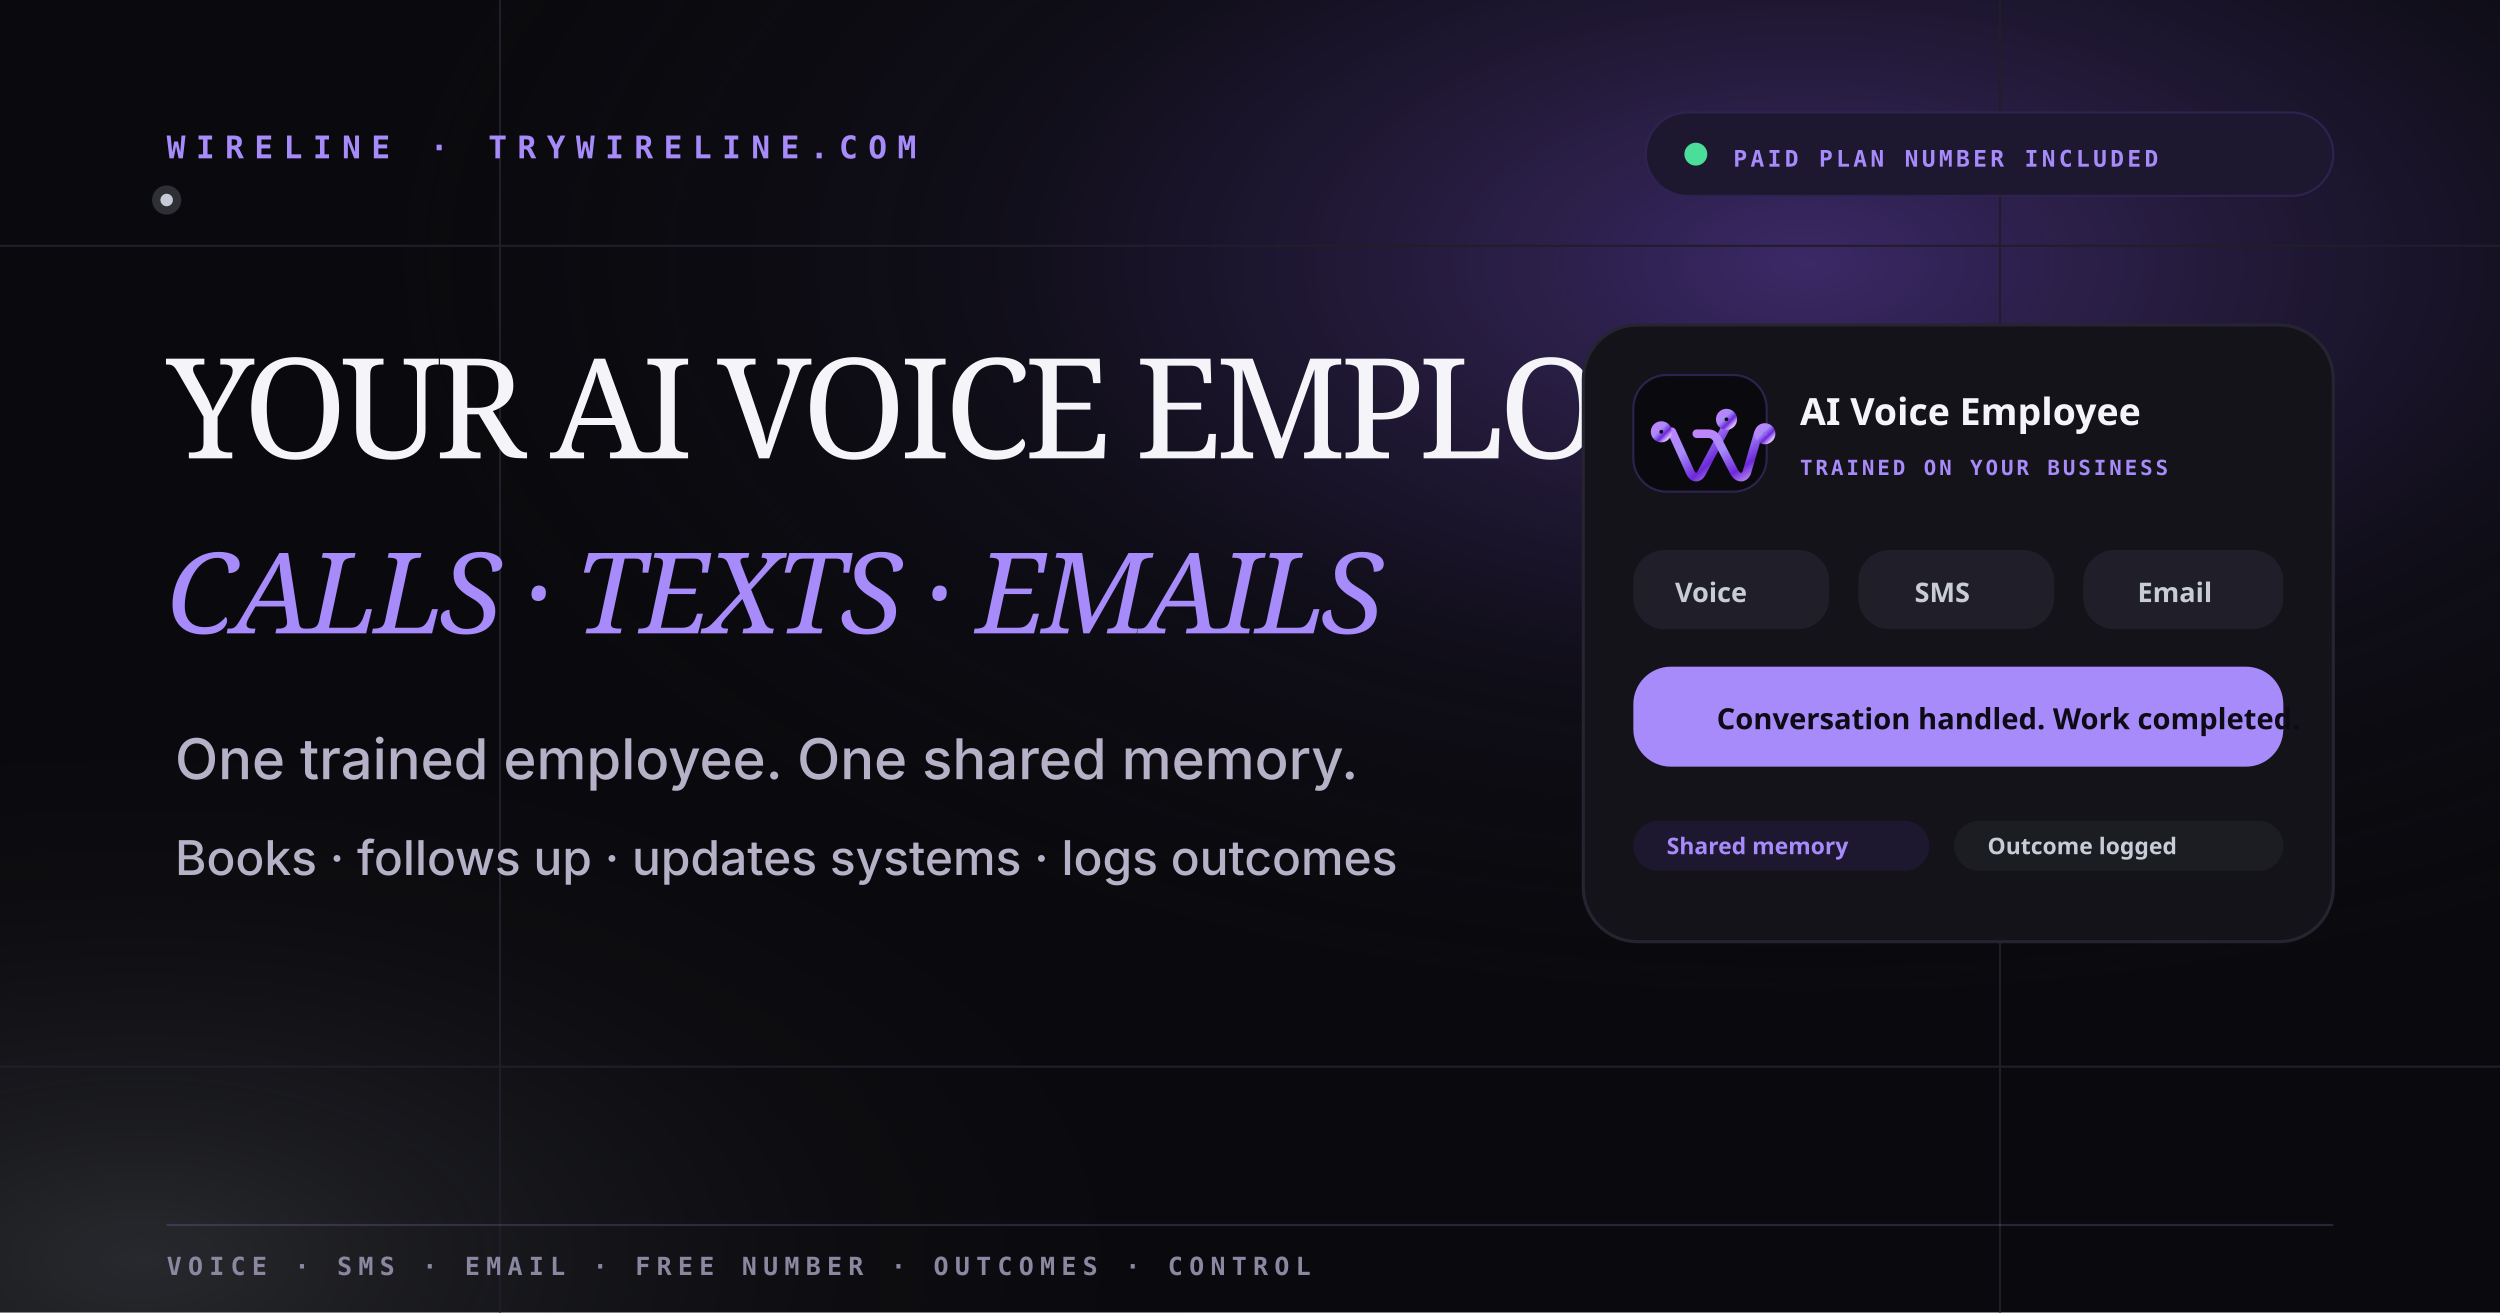
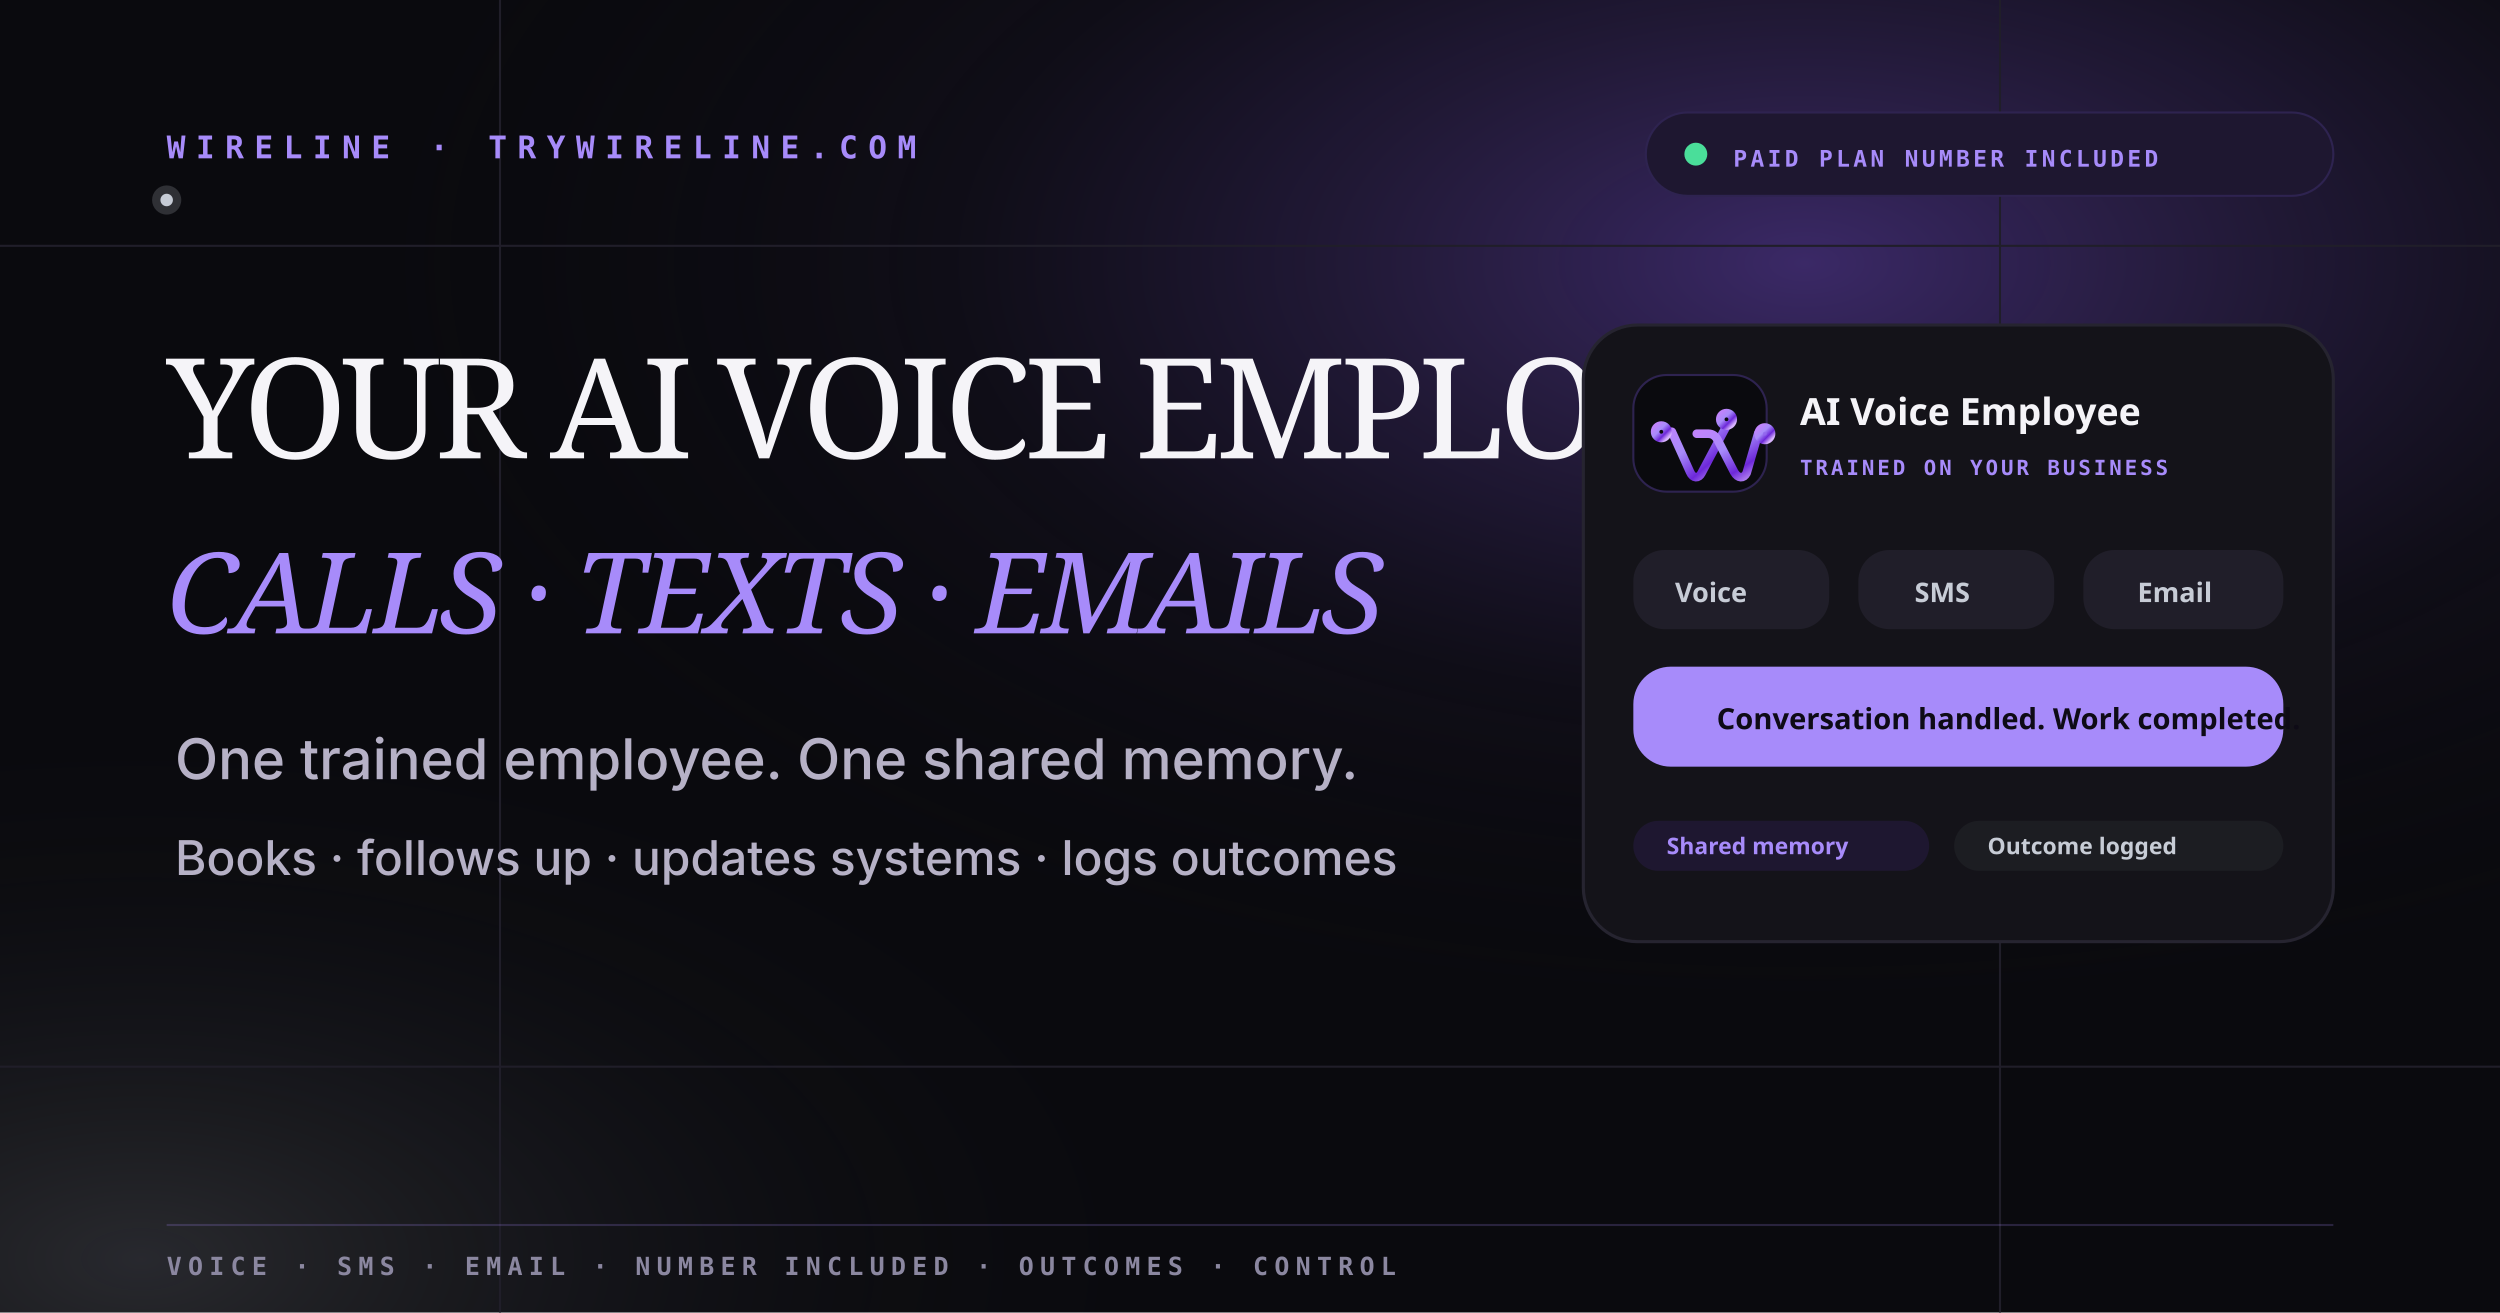
<svg xmlns="http://www.w3.org/2000/svg" viewBox="0 0 1200 630" width="1200" height="630">
  <defs>
    <linearGradient id="wireRule" x1="0" y1="0" x2="1" y2="0">
      <stop offset="0%" stop-color="#A78BFA" stop-opacity="0.95" />
      <stop offset="45%" stop-color="#C7CCD6" stop-opacity="0.6" />
      <stop offset="100%" stop-color="#C7CCD6" stop-opacity="0" />
    </linearGradient>
    <linearGradient id="markSignal" x1="0" y1="0" x2="1" y2="1">
      <stop offset="0%" stop-color="#C084FC" />
      <stop offset="38%" stop-color="#A78BFA" />
      <stop offset="72%" stop-color="#6D28D9" />
      <stop offset="100%" stop-color="#D8B4FE" />
    </linearGradient>
    <radialGradient id="softGlow" cx="72%" cy="20%" r="58%">
      <stop offset="0%" stop-color="#8B5CF6" stop-opacity="0.38" />
      <stop offset="58%" stop-color="#1E1730" stop-opacity="0.28" />
      <stop offset="100%" stop-color="#0A0A0E" stop-opacity="0" />
    </radialGradient>
    <radialGradient id="silverGlow" cx="6%" cy="96%" r="42%">
      <stop offset="0%" stop-color="#C7CCD6" stop-opacity="0.16" />
      <stop offset="100%" stop-color="#0A0A0E" stop-opacity="0" />
    </radialGradient>
  </defs>
  <rect width="1200" height="630" fill="#0A0A0E" />
  <rect width="1200" height="630" fill="url(#softGlow)" />
  <rect width="1200" height="630" fill="url(#silverGlow)" />
  <g stroke="#201E29" stroke-width="1">
    <line x1="0" y1="118" x2="1200" y2="118" />
    <line x1="0" y1="512" x2="1200" y2="512" />
    <line x1="240" y1="0" x2="240" y2="630" />
    <line x1="960" y1="0" x2="960" y2="630" />
  </g>
  <text x="80" y="76" font-family="Space Mono, ui-monospace, SFMono-Regular, Menlo, monospace" font-size="15" font-weight="700" letter-spacing="5" fill="#A78BFA">
    WIRELINE · TRYWIRELINE.COM
  </text>
  <line x1="80" y1="96" x2="430" y2="96" stroke="url(#wireRule)" stroke-width="1.25" />
  <circle cx="80" cy="96" r="3" fill="#C7CCD6" />
  <circle cx="80" cy="96" r="7" fill="#C7CCD6" fill-opacity="0.2" />
  <g transform="translate(790, 54)">
    <rect width="330" height="40" rx="20" ry="20" fill="#1E1730" stroke="#2E2350" stroke-width="1" />
    <circle cx="24" cy="20" r="5.5" fill="#4ADE9A" />
    <text x="42" y="26" font-family="Space Mono, ui-monospace, monospace" font-size="11" font-weight="700" letter-spacing="1.6" fill="#A78BFA">
      PAID PLAN NUMBER INCLUDED
    </text>
  </g>
  <text x="80" y="220" font-family="Instrument Serif, Georgia, ui-serif, serif" font-size="67" font-weight="400" letter-spacing="-3" fill="#F5F4F8">
    YOUR AI VOICE EMPLOYEE
  </text>
  <text x="80" y="304" font-family="Instrument Serif, Georgia, ui-serif, serif" font-size="54" font-style="italic" font-weight="400" letter-spacing="-2" fill="#A78BFA">
    CALLS · TEXTS · EMAILS
  </text>
  <text x="84" y="374" font-family="DM Sans, system-ui, -apple-system, Segoe UI, sans-serif" font-size="27" font-weight="500" fill="#B6B1C6">
    One trained employee. One shared memory.
  </text>
  <text x="84" y="420" font-family="DM Sans, system-ui, -apple-system, Segoe UI, sans-serif" font-size="23" font-weight="500" fill="#B6B1C6">
    Books · follows up · updates systems · logs outcomes
  </text>
  <g transform="translate(760, 156)">
    <rect width="360" height="296" rx="26" ry="26" fill="#141319" stroke="#262430" stroke-width="1.5" />
    <rect x="24" y="24" width="64" height="56" rx="16" fill="#0A0A0E" stroke="#2E2350" stroke-width="1" />
    <g transform="translate(31 37) scale(0.46)" fill="none" stroke="url(#markSignal)" stroke-width="9" stroke-linecap="round" stroke-linejoin="round">
      <path d="M21 31H25L44 73C47 80 53 80 56 74L82 25" />
      <path d="M51 33H63C68 33 71 36 73 40L90 73C94 80 100 80 103 74L115 33H122" />
      <circle cx="14" cy="31" r="6.5" />
      <circle cx="82" cy="18" r="6.5" />
      <circle cx="122" cy="33" r="6.5" />
    </g>
    <text x="104" y="48" font-family="DM Sans, system-ui, sans-serif" font-size="18" font-weight="700" fill="#F5F4F8">
      AI Voice Employee
    </text>
    <text x="104" y="72" font-family="Space Mono, ui-monospace, monospace" font-size="10" font-weight="700" letter-spacing="1.4" fill="#A78BFA">
      TRAINED ON YOUR BUSINESS
    </text>
    <rect x="24" y="108" width="94" height="38" rx="15" fill="#201E29" />
    <text x="44" y="133" font-family="DM Sans, system-ui, sans-serif" font-size="13" font-weight="700" fill="#C7CCD6">Voice</text>
    <rect x="132" y="108" width="94" height="38" rx="15" fill="#201E29" />
    <text x="159" y="133" font-family="DM Sans, system-ui, sans-serif" font-size="13" font-weight="700" fill="#C7CCD6">SMS</text>
    <rect x="240" y="108" width="96" height="38" rx="15" fill="#201E29" />
    <text x="266" y="133" font-family="DM Sans, system-ui, sans-serif" font-size="13" font-weight="700" fill="#C7CCD6">Email</text>
    <rect x="24" y="164" width="312" height="48" rx="18" fill="#A78BFA" />
    <text x="64" y="194" font-family="DM Sans, system-ui, sans-serif" font-size="14" font-weight="700" fill="#0E0B16">
      Conversation handled. Work completed.
    </text>
    <g transform="translate(24, 238)">
      <rect width="142" height="24" rx="12" fill="#1E1730" />
      <text x="16" y="16" font-family="DM Sans, system-ui, sans-serif" font-size="11" font-weight="700" fill="#A78BFA">Shared memory</text>
      <rect x="154" width="158" height="24" rx="12" fill="#1C1D22" />
      <text x="170" y="16" font-family="DM Sans, system-ui, sans-serif" font-size="11" font-weight="700" fill="#C7CCD6">Outcome logged</text>
    </g>
  </g>
  <line x1="80" y1="588" x2="1120" y2="588" stroke="#A78BFA" stroke-opacity="0.2" stroke-width="1" />
  <text x="80" y="612" font-family="Space Mono, ui-monospace, monospace" font-size="12" font-weight="700" letter-spacing="3" fill="#8B87A0">
-     VOICE · SMS · EMAIL · FREE NUMBER · OUTCOMES · CONTROL
+     VOICE · SMS · EMAIL · NUMBER INCLUDED · OUTCOMES · CONTROL
  </text>
</svg>
